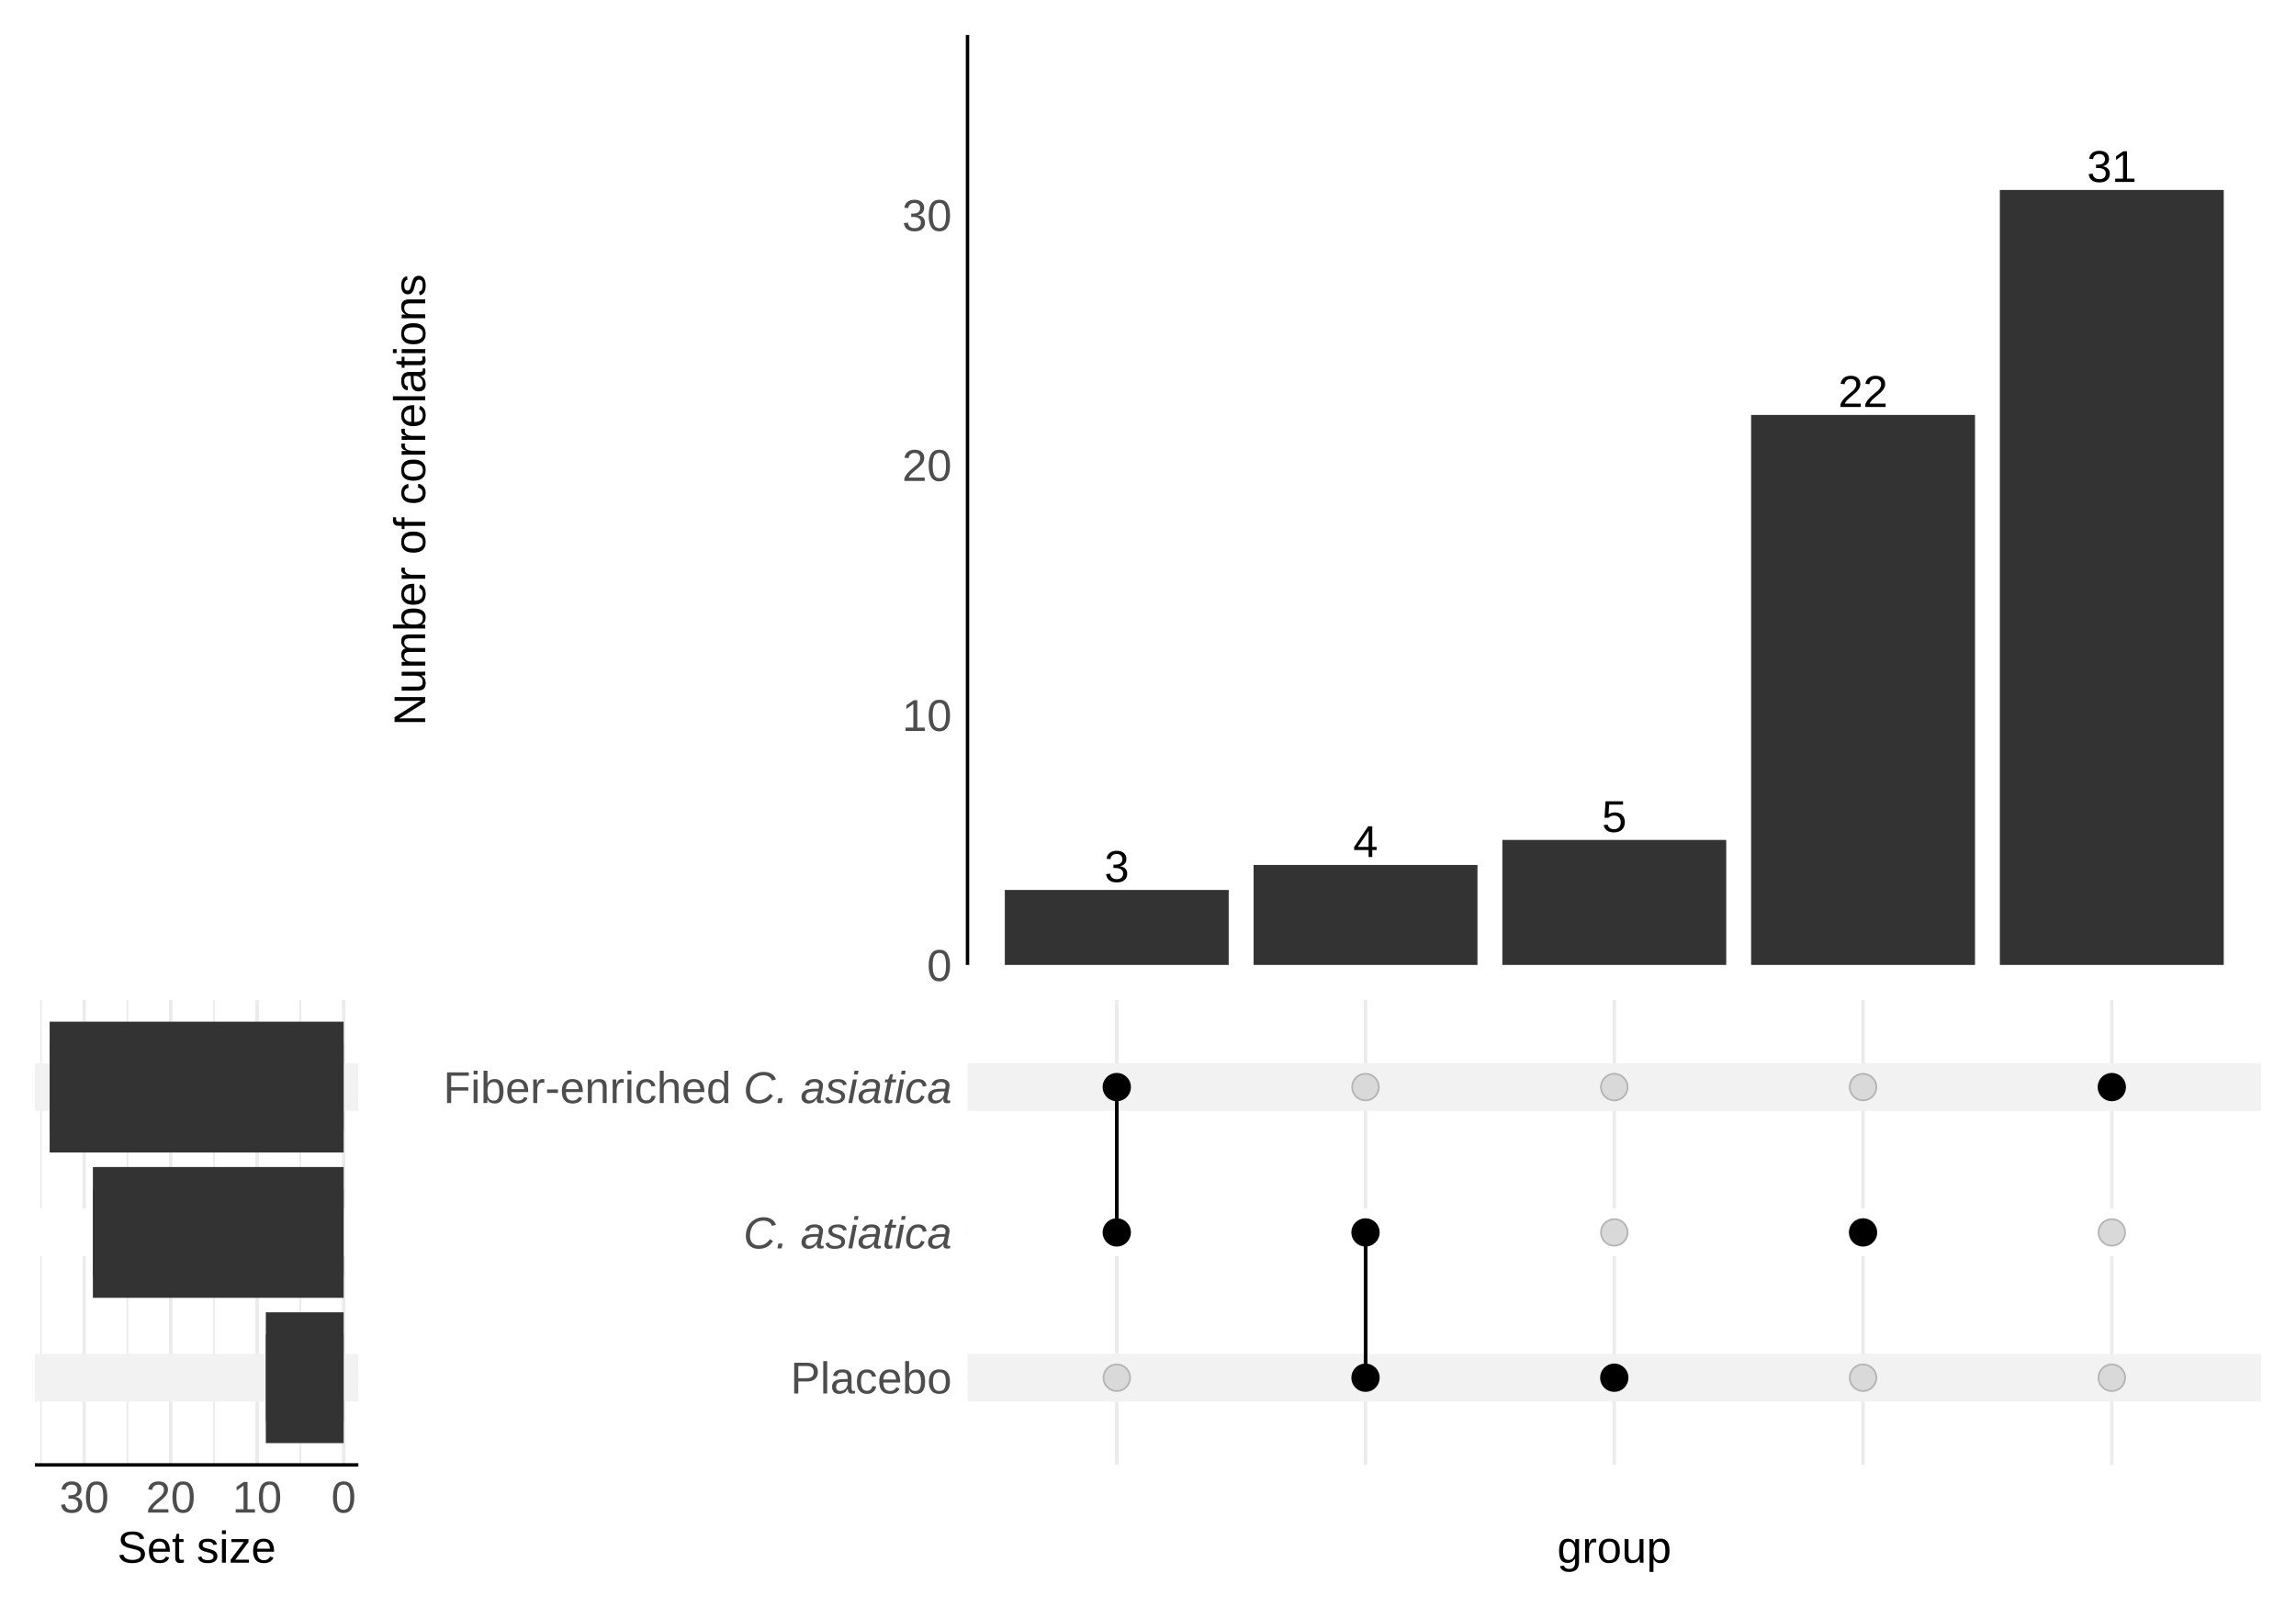
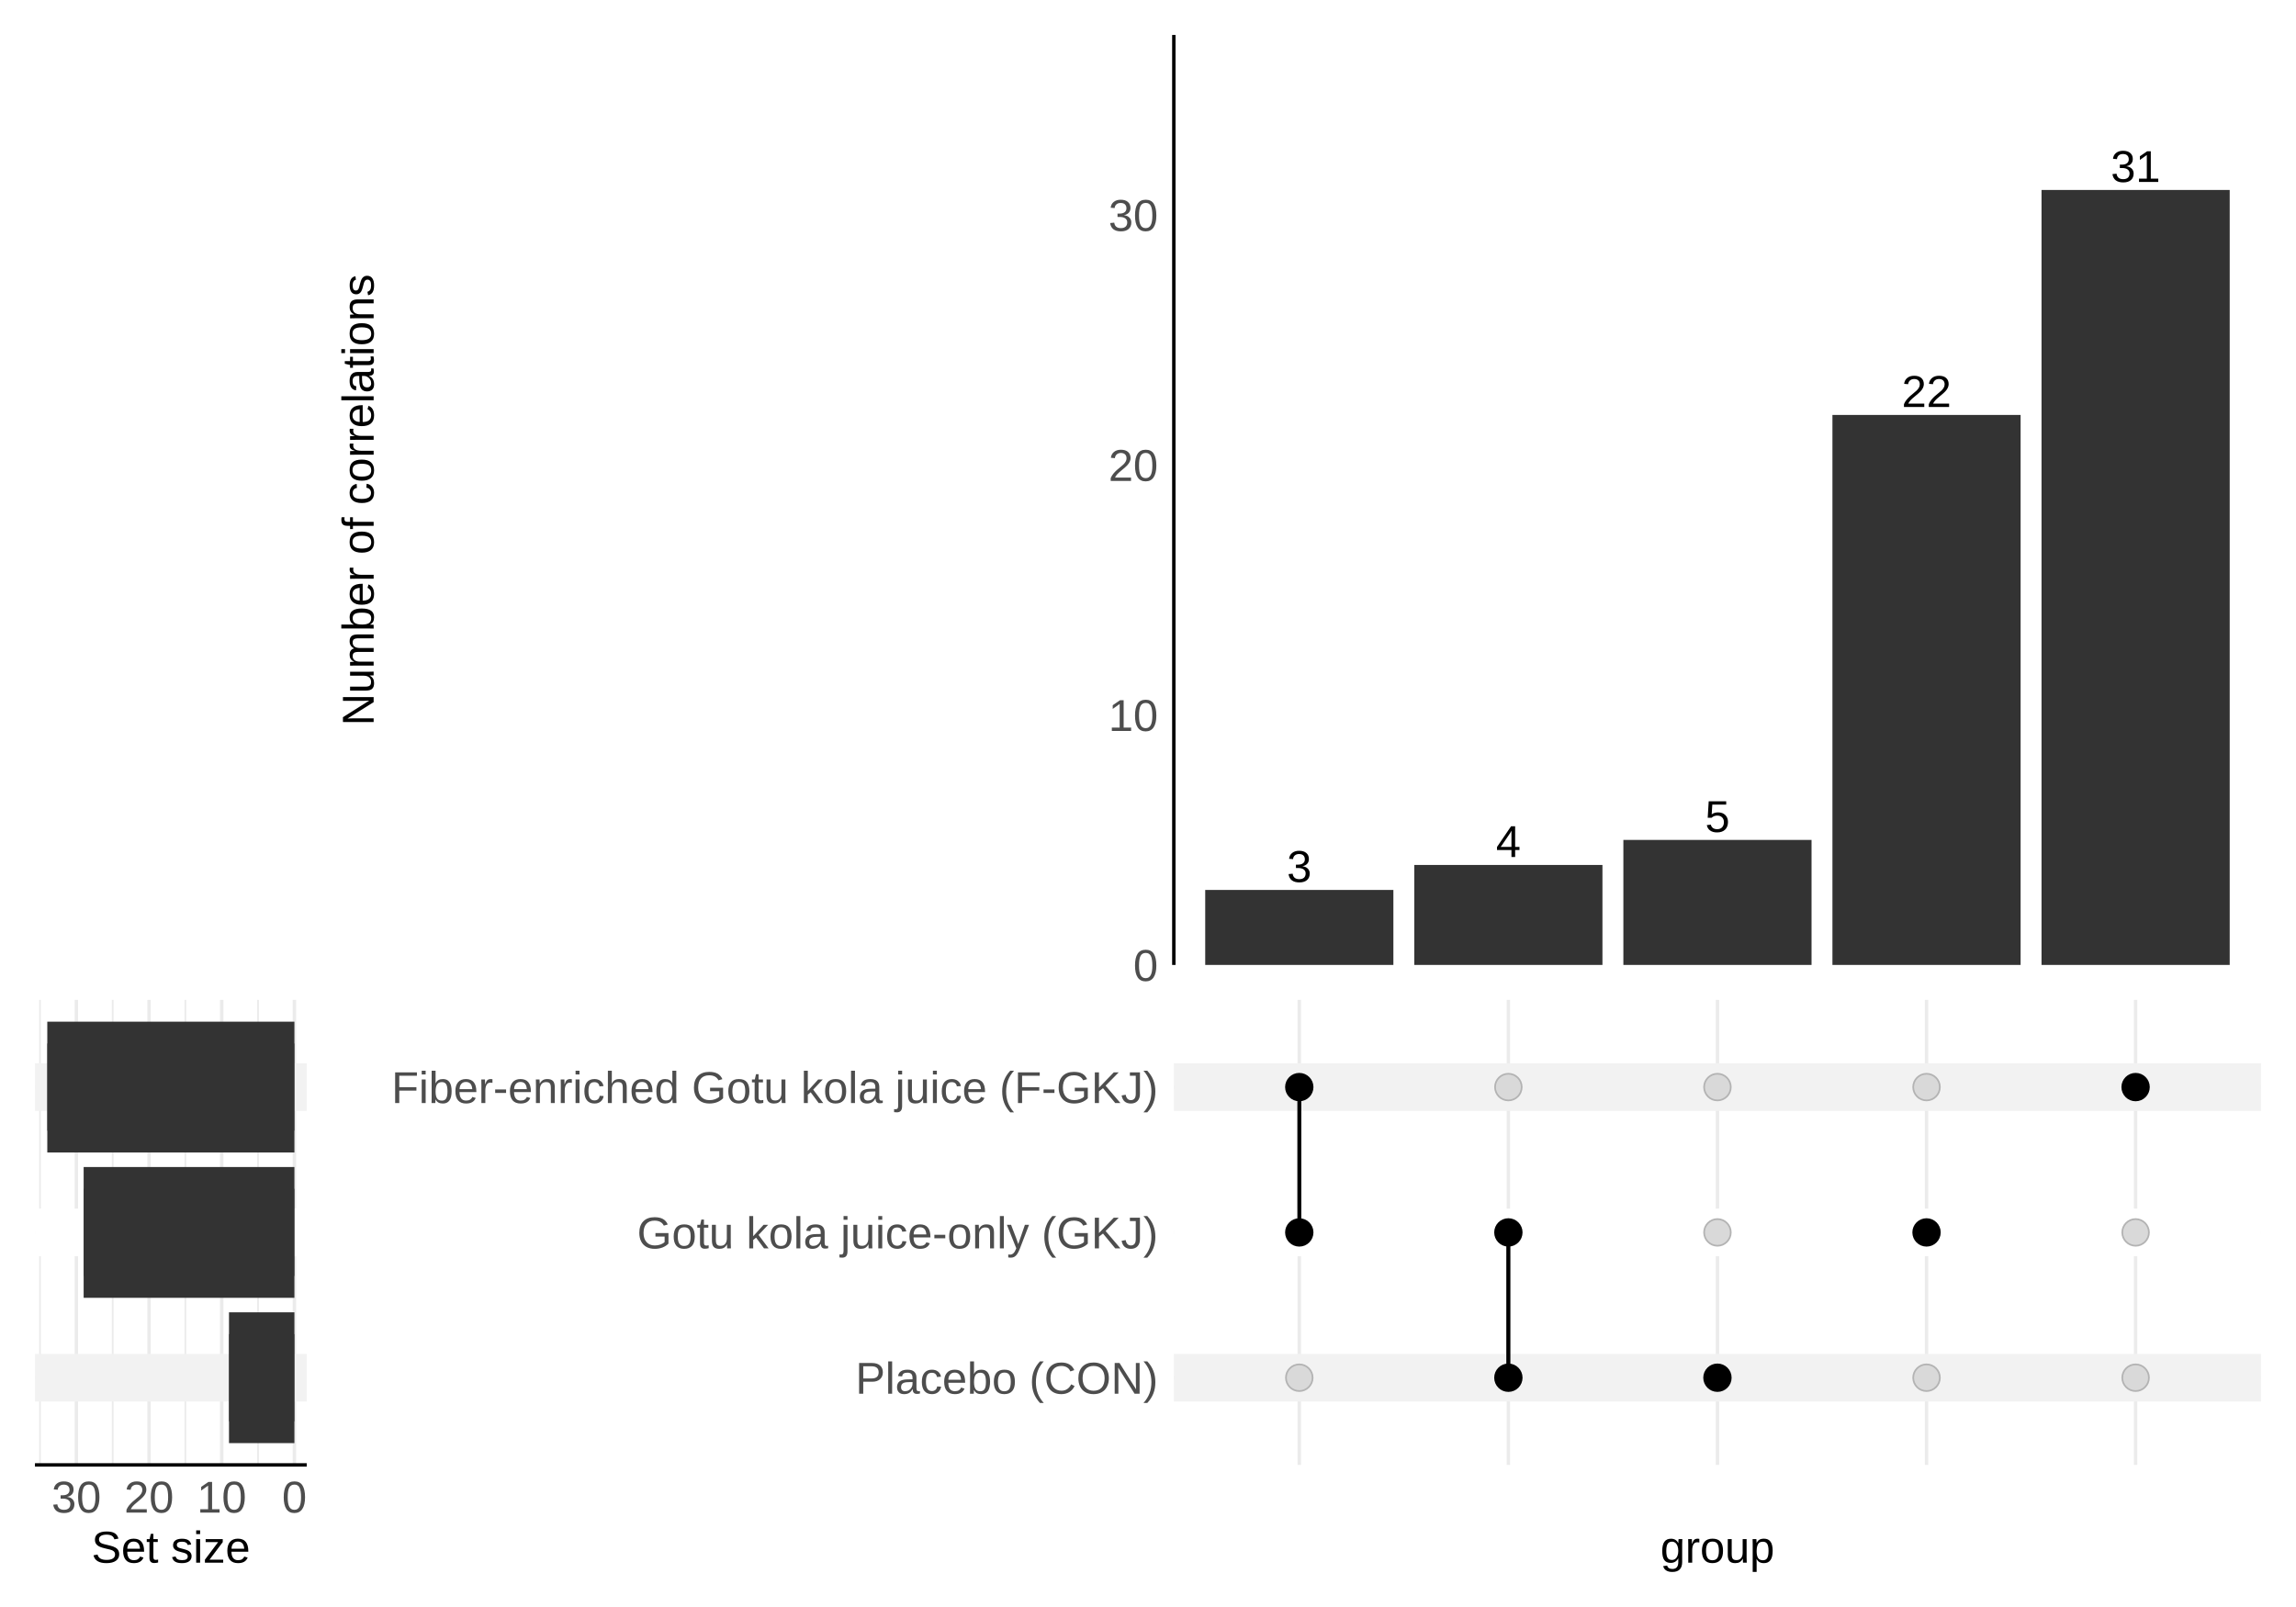
<svg xmlns="http://www.w3.org/2000/svg" width="720.00pt" height="504.00pt" viewBox="0 0 720.00 504.00">
  <g class="svglite">
    <defs>
      <style type="text/css">
    .svglite line, .svglite polyline, .svglite polygon, .svglite path, .svglite rect, .svglite circle {
      fill: none;
      stroke: #000000;
      stroke-linecap: round;
      stroke-linejoin: round;
      stroke-miterlimit: 10.00;
    }
    .svglite text {
      white-space: pre;
    }
    .svglite g.glyphgroup path {
      fill: inherit;
      stroke: none;
    }
  </style>
    </defs>
    <rect width="100%" height="100%" style="stroke: none; fill: #FFFFFF;" />
    <defs>
      <clipPath id="cpMC4wMHw3MjAuMDB8MC4wMHw1MDQuMDA=">
        <rect x="0.00" y="0.00" width="720.00" height="504.00" />
      </clipPath>
    </defs>
    <g clip-path="url(#cpMC4wMHw3MjAuMDB8MC4wMHw1MDQuMDA=)">
      <rect x="0.00" y="0.00" width="720.00" height="504.00" style="stroke-width: 1.07; stroke: #FFFFFF; fill: #FFFFFF;" />
    </g>
    <defs>
-       <clipPath id="cpNS40OHwxMTcuODV8NS40OHwzMDguMTI=">
-         <rect x="5.48" y="5.48" width="112.37" height="302.64" />
-       </clipPath>
-     </defs>
-     <g clip-path="url(#cpNS40OHwxMTcuODV8NS40OHwzMDguMTI=)">
-       <rect x="5.48" y="5.48" width="112.37" height="302.64" style="stroke-width: 1.07; stroke: #FFFFFF; fill: #FFFFFF;" />
+       <clipPath id="cpNS40OHwxMDEuNjd8NS40OHwzMDguMTI=">
+         <rect x="5.48" y="5.48" width="96.19" height="302.64" />
+       </clipPath>
+     </defs>
+     <g clip-path="url(#cpNS40OHwxMDEuNjd8NS40OHwzMDguMTI=)">
+       <rect x="5.48" y="5.48" width="96.19" height="302.64" style="stroke-width: 1.07; stroke: #FFFFFF; fill: #FFFFFF;" />
    </g>
    <g clip-path="url(#cpMC4wMHw3MjAuMDB8MC4wMHw1MDQuMDA=)">
</g>
    <defs>
      <clipPath id="cpMTAuOTZ8NzA5LjA0fDEwLjk2fDQ1OS40NA==">
        <rect x="10.96" y="10.96" width="698.08" height="448.48" />
      </clipPath>
    </defs>
    <g clip-path="url(#cpMTAuOTZ8NzA5LjA0fDEwLjk2fDQ1OS40NA==)">
</g>
    <g clip-path="url(#cpMC4wMHw3MjAuMDB8MC4wMHw1MDQuMDA=)">
</g>
    <defs>
-       <clipPath id="cpMTAuOTZ8MTEyLjM3fDEwLjk2fDMwMi42NA==">
-         <rect x="10.96" y="10.96" width="101.41" height="291.68" />
-       </clipPath>
-     </defs>
-     <g clip-path="url(#cpMTAuOTZ8MTEyLjM3fDEwLjk2fDMwMi42NA==)">
- </g>
-     <g clip-path="url(#cpMC4wMHw3MjAuMDB8MC4wMHw1MDQuMDA=)">
- </g>
-     <defs>
-       <clipPath id="cpMTE3Ljg1fDcxNC41Mnw1LjQ4fDMwOC4xMg==">
-         <rect x="117.85" y="5.48" width="596.67" height="302.64" />
-       </clipPath>
-     </defs>
-     <g clip-path="url(#cpMTE3Ljg1fDcxNC41Mnw1LjQ4fDMwOC4xMg==)">
-       <rect x="117.85" y="5.48" width="596.67" height="302.64" style="stroke-width: 1.07; stroke: none; fill: #FFFFFF;" />
-     </g>
-     <g clip-path="url(#cpMC4wMHw3MjAuMDB8MC4wMHw1MDQuMDA=)">
- </g>
-     <defs>
-       <clipPath id="cpNS40OHwxMTcuODV8MzA4LjEyfDQ5OC41Mg==">
-         <rect x="5.48" y="308.12" width="112.37" height="190.40" />
-       </clipPath>
-     </defs>
-     <g clip-path="url(#cpNS40OHwxMTcuODV8MzA4LjEyfDQ5OC41Mg==)">
-       <rect x="5.48" y="308.12" width="112.37" height="190.40" style="stroke-width: 1.07; stroke: none; fill: #FFFFFF;" />
-     </g>
-     <g clip-path="url(#cpMC4wMHw3MjAuMDB8MC4wMHw1MDQuMDA=)">
- </g>
-     <defs>
-       <clipPath id="cpMTE3Ljg1fDcxNC41MnwzMDguMTJ8NDk4LjUy">
-         <rect x="117.85" y="308.12" width="596.67" height="190.40" />
-       </clipPath>
-     </defs>
-     <g clip-path="url(#cpMTE3Ljg1fDcxNC41MnwzMDguMTJ8NDk4LjUy)">
-       <rect x="117.85" y="308.12" width="596.67" height="190.40" style="stroke-width: 1.07; stroke: none; fill: #FFFFFF;" />
-     </g>
-     <g clip-path="url(#cpMC4wMHw3MjAuMDB8MC4wMHw1MDQuMDA=)">
- </g>
-     <defs>
-       <clipPath id="cpMzAzLjQwfDcwOS4wNHwxMC45NnwzMDIuNjQ=">
-         <rect x="303.40" y="10.96" width="405.64" height="291.68" />
-       </clipPath>
-     </defs>
-     <g clip-path="url(#cpMzAzLjQwfDcwOS4wNHwxMC45NnwzMDIuNjQ=)">
-       <rect x="549.13" y="130.14" width="70.21" height="172.50" style="stroke-width: 1.07; stroke: none; stroke-linecap: butt; stroke-linejoin: miter; fill: #333333;" />
-       <rect x="315.10" y="279.11" width="70.21" height="23.52" style="stroke-width: 1.07; stroke: none; stroke-linecap: butt; stroke-linejoin: miter; fill: #333333;" />
-       <rect x="627.13" y="59.57" width="70.21" height="243.07" style="stroke-width: 1.07; stroke: none; stroke-linecap: butt; stroke-linejoin: miter; fill: #333333;" />
-       <rect x="471.12" y="263.43" width="70.21" height="39.20" style="stroke-width: 1.07; stroke: none; stroke-linecap: butt; stroke-linejoin: miter; fill: #333333;" />
-       <rect x="393.11" y="271.27" width="70.21" height="31.36" style="stroke-width: 1.07; stroke: none; stroke-linecap: butt; stroke-linejoin: miter; fill: #333333;" />
-       <text x="662.24" y="57.07" text-anchor="middle" style="font-size: 14.00px; font-family: &quot;Arial&quot;;" textLength="15.56px" lengthAdjust="spacingAndGlyphs">31</text>
-       <text x="584.23" y="127.63" text-anchor="middle" style="font-size: 14.00px; font-family: &quot;Arial&quot;;" textLength="15.56px" lengthAdjust="spacingAndGlyphs">22</text>
-       <text x="350.21" y="276.61" text-anchor="middle" style="font-size: 14.00px; font-family: &quot;Arial&quot;;" textLength="7.78px" lengthAdjust="spacingAndGlyphs">3</text>
-       <text x="506.22" y="260.93" text-anchor="middle" style="font-size: 14.00px; font-family: &quot;Arial&quot;;" textLength="7.78px" lengthAdjust="spacingAndGlyphs">5</text>
-       <text x="428.21" y="268.77" text-anchor="middle" style="font-size: 14.00px; font-family: &quot;Arial&quot;;" textLength="7.78px" lengthAdjust="spacingAndGlyphs">4</text>
-     </g>
-     <g clip-path="url(#cpMC4wMHw3MjAuMDB8MC4wMHw1MDQuMDA=)">
-       <polyline points="303.40,302.64 303.40,10.96 " style="stroke-width: 1.07; stroke-linecap: butt;" />
-       <text x="298.47" y="307.65" text-anchor="end" style="font-size: 14.00px;fill: #4D4D4D; font-family: &quot;Arial&quot;;" textLength="7.78px" lengthAdjust="spacingAndGlyphs">0</text>
-       <text x="298.47" y="229.24" text-anchor="end" style="font-size: 14.00px;fill: #4D4D4D; font-family: &quot;Arial&quot;;" textLength="15.56px" lengthAdjust="spacingAndGlyphs">10</text>
-       <text x="298.47" y="150.83" text-anchor="end" style="font-size: 14.00px;fill: #4D4D4D; font-family: &quot;Arial&quot;;" textLength="15.56px" lengthAdjust="spacingAndGlyphs">20</text>
-       <text x="298.47" y="72.42" text-anchor="end" style="font-size: 14.00px;fill: #4D4D4D; font-family: &quot;Arial&quot;;" textLength="15.56px" lengthAdjust="spacingAndGlyphs">30</text>
-       <text transform="translate(133.35,156.80) rotate(-90)" text-anchor="middle" style="font-size: 14.00px; font-family: &quot;Arial&quot;;" textLength="141.55px" lengthAdjust="spacingAndGlyphs">Number of correlations</text>
-     </g>
-     <defs>
-       <clipPath id="cpMTAuOTZ8MTEyLjM3fDMxMy42MHw0NTkuNDQ=">
-         <rect x="10.96" y="313.60" width="101.41" height="145.84" />
-       </clipPath>
-     </defs>
-     <g clip-path="url(#cpMTAuOTZ8MTEyLjM3fDMxMy42MHw0NTkuNDQ=)">
-       <polyline points="94.20,459.44 94.20,313.60 " style="stroke-width: 0.53; stroke: #EBEBEB; stroke-linecap: butt;" />
-       <polyline points="67.09,459.44 67.09,313.60 " style="stroke-width: 0.53; stroke: #EBEBEB; stroke-linecap: butt;" />
-       <polyline points="39.97,459.44 39.97,313.60 " style="stroke-width: 0.53; stroke: #EBEBEB; stroke-linecap: butt;" />
-       <polyline points="12.86,459.44 12.86,313.60 " style="stroke-width: 0.53; stroke: #EBEBEB; stroke-linecap: butt;" />
-       <polyline points="10.96,432.09 112.37,432.09 " style="stroke-width: 1.07; stroke: #EBEBEB; stroke-linecap: butt;" />
-       <polyline points="10.96,386.52 112.37,386.52 " style="stroke-width: 1.07; stroke: #EBEBEB; stroke-linecap: butt;" />
-       <polyline points="10.96,340.94 112.37,340.94 " style="stroke-width: 1.07; stroke: #EBEBEB; stroke-linecap: butt;" />
-       <polyline points="107.76,459.44 107.76,313.60 " style="stroke-width: 1.07; stroke: #EBEBEB; stroke-linecap: butt;" />
-       <polyline points="80.64,459.44 80.64,313.60 " style="stroke-width: 1.07; stroke: #EBEBEB; stroke-linecap: butt;" />
-       <polyline points="53.53,459.44 53.53,313.60 " style="stroke-width: 1.07; stroke: #EBEBEB; stroke-linecap: butt;" />
-       <polyline points="26.41,459.44 26.41,313.60 " style="stroke-width: 1.07; stroke: #EBEBEB; stroke-linecap: butt;" />
-       <line x1="112.37" y1="432.09" x2="10.96" y2="432.09" style="stroke-width: 14.94; stroke: #F2F2F2; stroke-linecap: butt;" />
-       <line x1="112.37" y1="386.52" x2="10.96" y2="386.52" style="stroke-width: 14.94; stroke: #FFFFFF; stroke-linecap: butt;" />
-       <line x1="112.37" y1="340.94" x2="10.96" y2="340.94" style="stroke-width: 14.94; stroke: #F2F2F2; stroke-linecap: butt;" />
-       <rect x="83.36" y="418.42" width="24.40" height="27.34" style="stroke-width: 1.07; stroke: none; stroke-linecap: butt; stroke-linejoin: miter; fill: #595959;" />
-       <rect x="29.13" y="372.84" width="78.63" height="27.34" style="stroke-width: 1.07; stroke: none; stroke-linecap: butt; stroke-linejoin: miter; fill: #595959;" />
-       <rect x="15.57" y="327.27" width="92.19" height="27.34" style="stroke-width: 1.07; stroke: none; stroke-linecap: butt; stroke-linejoin: miter; fill: #595959;" />
-       <rect x="83.36" y="411.58" width="24.40" height="41.02" style="stroke-width: 1.07; stroke: none; stroke-linecap: butt; stroke-linejoin: miter; fill: #333333;" />
-       <rect x="29.13" y="366.01" width="78.63" height="41.02" style="stroke-width: 1.07; stroke: none; stroke-linecap: butt; stroke-linejoin: miter; fill: #333333;" />
-       <rect x="15.57" y="320.43" width="92.19" height="41.02" style="stroke-width: 1.07; stroke: none; stroke-linecap: butt; stroke-linejoin: miter; fill: #333333;" />
-     </g>
-     <g clip-path="url(#cpMC4wMHw3MjAuMDB8MC4wMHw1MDQuMDA=)">
-       <polyline points="10.96,459.44 112.37,459.44 " style="stroke-width: 1.07; stroke-linecap: butt;" />
-       <text x="107.76" y="474.39" text-anchor="middle" style="font-size: 14.00px;fill: #4D4D4D; font-family: &quot;Arial&quot;;" textLength="7.78px" lengthAdjust="spacingAndGlyphs">0</text>
-       <text x="80.64" y="474.39" text-anchor="middle" style="font-size: 14.00px;fill: #4D4D4D; font-family: &quot;Arial&quot;;" textLength="15.56px" lengthAdjust="spacingAndGlyphs">10</text>
-       <text x="53.53" y="474.39" text-anchor="middle" style="font-size: 14.00px;fill: #4D4D4D; font-family: &quot;Arial&quot;;" textLength="15.56px" lengthAdjust="spacingAndGlyphs">20</text>
-       <text x="26.41" y="474.39" text-anchor="middle" style="font-size: 14.00px;fill: #4D4D4D; font-family: &quot;Arial&quot;;" textLength="15.56px" lengthAdjust="spacingAndGlyphs">30</text>
-       <text x="61.66" y="490.10" text-anchor="middle" style="font-size: 14.00px; font-family: &quot;Arial&quot;;" textLength="49.80px" lengthAdjust="spacingAndGlyphs">Set size</text>
-     </g>
-     <defs>
-       <clipPath id="cpMzAzLjQwfDcwOS4wNHwzMTMuNjB8NDU5LjQ0">
-         <rect x="303.40" y="313.60" width="405.64" height="145.84" />
-       </clipPath>
-     </defs>
-     <g clip-path="url(#cpMzAzLjQwfDcwOS4wNHwzMTMuNjB8NDU5LjQ0)">
-       <polyline points="303.40,432.09 709.04,432.09 " style="stroke-width: 1.07; stroke: #EBEBEB; stroke-linecap: butt;" />
-       <polyline points="303.40,386.52 709.04,386.52 " style="stroke-width: 1.07; stroke: #EBEBEB; stroke-linecap: butt;" />
-       <polyline points="303.40,340.94 709.04,340.94 " style="stroke-width: 1.07; stroke: #EBEBEB; stroke-linecap: butt;" />
-       <polyline points="350.21,459.44 350.21,313.60 " style="stroke-width: 1.07; stroke: #EBEBEB; stroke-linecap: butt;" />
-       <polyline points="428.21,459.44 428.21,313.60 " style="stroke-width: 1.07; stroke: #EBEBEB; stroke-linecap: butt;" />
-       <polyline points="506.22,459.44 506.22,313.60 " style="stroke-width: 1.07; stroke: #EBEBEB; stroke-linecap: butt;" />
-       <polyline points="584.23,459.44 584.23,313.60 " style="stroke-width: 1.07; stroke: #EBEBEB; stroke-linecap: butt;" />
-       <polyline points="662.24,459.44 662.24,313.60 " style="stroke-width: 1.07; stroke: #EBEBEB; stroke-linecap: butt;" />
-       <line x1="303.40" y1="432.09" x2="709.04" y2="432.09" style="stroke-width: 14.94; stroke: #F2F2F2; stroke-linecap: butt;" />
-       <line x1="303.40" y1="386.52" x2="709.04" y2="386.52" style="stroke-width: 14.94; stroke: #FFFFFF; stroke-linecap: butt;" />
-       <line x1="303.40" y1="340.94" x2="709.04" y2="340.94" style="stroke-width: 14.94; stroke: #F2F2F2; stroke-linecap: butt;" />
-       <circle cx="662.24" cy="432.09" r="4.09" style="stroke-width: 0.71; stroke: #B3B3B3; fill: #B3B3B3;" />
-       <circle cx="662.24" cy="386.52" r="4.09" style="stroke-width: 0.71; stroke: #B3B3B3; fill: #B3B3B3;" />
-       <circle cx="662.24" cy="340.94" r="4.09" style="stroke-width: 0.71; fill: #000000;" />
-       <circle cx="584.23" cy="432.09" r="4.09" style="stroke-width: 0.71; stroke: #B3B3B3; fill: #B3B3B3;" />
-       <circle cx="584.23" cy="386.52" r="4.09" style="stroke-width: 0.71; fill: #000000;" />
-       <circle cx="584.23" cy="340.94" r="4.09" style="stroke-width: 0.71; stroke: #B3B3B3; fill: #B3B3B3;" />
-       <circle cx="506.22" cy="432.09" r="4.09" style="stroke-width: 0.71; fill: #000000;" />
-       <circle cx="506.22" cy="386.52" r="4.09" style="stroke-width: 0.71; stroke: #B3B3B3; fill: #B3B3B3;" />
-       <circle cx="506.22" cy="340.94" r="4.09" style="stroke-width: 0.71; stroke: #B3B3B3; fill: #B3B3B3;" />
-       <circle cx="428.21" cy="432.09" r="4.09" style="stroke-width: 0.71; fill: #000000;" />
-       <circle cx="428.21" cy="386.52" r="4.09" style="stroke-width: 0.71; fill: #000000;" />
-       <circle cx="428.21" cy="340.94" r="4.09" style="stroke-width: 0.71; stroke: #B3B3B3; fill: #B3B3B3;" />
-       <circle cx="350.21" cy="432.09" r="4.09" style="stroke-width: 0.71; stroke: #B3B3B3; fill: #B3B3B3;" />
-       <circle cx="350.21" cy="386.52" r="4.09" style="stroke-width: 0.71; fill: #000000;" />
-       <circle cx="350.21" cy="340.94" r="4.09" style="stroke-width: 0.71; fill: #000000;" />
-       <circle cx="662.24" cy="432.09" r="3.56" style="stroke-width: 0.71; stroke: #D9D9D9; fill: #D9D9D9;" />
-       <circle cx="662.24" cy="386.52" r="3.56" style="stroke-width: 0.71; stroke: #D9D9D9; fill: #D9D9D9;" />
-       <circle cx="662.24" cy="340.94" r="3.56" style="stroke-width: 0.71; fill: #000000;" />
-       <circle cx="584.23" cy="432.09" r="3.56" style="stroke-width: 0.71; stroke: #D9D9D9; fill: #D9D9D9;" />
-       <circle cx="584.23" cy="386.52" r="3.56" style="stroke-width: 0.71; fill: #000000;" />
-       <circle cx="584.23" cy="340.94" r="3.56" style="stroke-width: 0.71; stroke: #D9D9D9; fill: #D9D9D9;" />
-       <circle cx="506.22" cy="432.09" r="3.56" style="stroke-width: 0.71; fill: #000000;" />
-       <circle cx="506.22" cy="386.52" r="3.56" style="stroke-width: 0.71; stroke: #D9D9D9; fill: #D9D9D9;" />
-       <circle cx="506.22" cy="340.94" r="3.56" style="stroke-width: 0.71; stroke: #D9D9D9; fill: #D9D9D9;" />
-       <circle cx="428.21" cy="432.09" r="3.56" style="stroke-width: 0.71; fill: #000000;" />
-       <circle cx="428.21" cy="386.52" r="3.56" style="stroke-width: 0.71; fill: #000000;" />
-       <circle cx="428.21" cy="340.94" r="3.56" style="stroke-width: 0.71; stroke: #D9D9D9; fill: #D9D9D9;" />
-       <circle cx="350.21" cy="432.09" r="3.56" style="stroke-width: 0.71; stroke: #D9D9D9; fill: #D9D9D9;" />
-       <circle cx="350.21" cy="386.52" r="3.56" style="stroke-width: 0.71; fill: #000000;" />
-       <circle cx="350.21" cy="340.94" r="3.56" style="stroke-width: 0.71; fill: #000000;" />
-       <line x1="662.24" y1="340.94" x2="662.24" y2="340.94" style="stroke-width: 1.07; stroke-linecap: butt;" />
-       <line x1="662.24" y1="340.94" x2="662.24" y2="340.94" style="stroke-width: 1.07; stroke-linecap: butt;" />
-       <line x1="662.24" y1="340.94" x2="662.24" y2="340.94" style="stroke-width: 1.07; stroke-linecap: butt;" />
-       <line x1="584.23" y1="386.52" x2="584.23" y2="386.52" style="stroke-width: 1.07; stroke-linecap: butt;" />
-       <line x1="584.23" y1="386.52" x2="584.23" y2="386.52" style="stroke-width: 1.07; stroke-linecap: butt;" />
-       <line x1="584.23" y1="386.52" x2="584.23" y2="386.52" style="stroke-width: 1.07; stroke-linecap: butt;" />
-       <line x1="506.22" y1="432.09" x2="506.22" y2="432.09" style="stroke-width: 1.07; stroke-linecap: butt;" />
-       <line x1="506.22" y1="432.09" x2="506.22" y2="432.09" style="stroke-width: 1.07; stroke-linecap: butt;" />
-       <line x1="506.22" y1="432.09" x2="506.22" y2="432.09" style="stroke-width: 1.07; stroke-linecap: butt;" />
-       <line x1="428.21" y1="432.09" x2="428.21" y2="386.52" style="stroke-width: 1.07; stroke-linecap: butt;" />
-       <line x1="428.21" y1="432.09" x2="428.21" y2="386.52" style="stroke-width: 1.07; stroke-linecap: butt;" />
-       <line x1="428.21" y1="432.09" x2="428.21" y2="386.52" style="stroke-width: 1.07; stroke-linecap: butt;" />
-       <line x1="350.21" y1="386.52" x2="350.21" y2="340.94" style="stroke-width: 1.07; stroke-linecap: butt;" />
-       <line x1="350.21" y1="386.52" x2="350.21" y2="340.94" style="stroke-width: 1.07; stroke-linecap: butt;" />
-       <line x1="350.21" y1="386.52" x2="350.21" y2="340.94" style="stroke-width: 1.07; stroke-linecap: butt;" />
-     </g>
-     <g clip-path="url(#cpMC4wMHw3MjAuMDB8MC4wMHw1MDQuMDA=)">
-       <text x="247.89" y="437.02" style="font-size: 14.00px;fill: #4D4D4D; font-family: &quot;Arial&quot;;" textLength="50.58px" lengthAdjust="spacingAndGlyphs">Placebo</text>
-       <text x="233.13" y="391.53" style="font-size: 14.00px; font-style: italic;fill: #4D4D4D; font-family: &quot;Arial&quot;;" textLength="65.34px" lengthAdjust="spacingAndGlyphs">C. asiatica</text>
-       <text x="139.03" y="345.95" style="font-size: 14.00px;fill: #4D4D4D; font-family: &quot;Arial&quot;;" textLength="94.09px" lengthAdjust="spacingAndGlyphs">Fiber-enriched </text>
-       <text x="233.13" y="345.95" style="font-size: 14.00px; font-style: italic;fill: #4D4D4D; font-family: &quot;Arial&quot;;" textLength="65.34px" lengthAdjust="spacingAndGlyphs">C. asiatica</text>
-       <text x="506.22" y="490.10" text-anchor="middle" style="font-size: 14.00px; font-family: &quot;Arial&quot;;" textLength="35.78px" lengthAdjust="spacingAndGlyphs">group</text>
+       <clipPath id="cpMTAuOTZ8OTYuMTl8MTAuOTZ8MzAyLjY0">
+         <rect x="10.96" y="10.96" width="85.23" height="291.68" />
+       </clipPath>
+     </defs>
+     <g clip-path="url(#cpMTAuOTZ8OTYuMTl8MTAuOTZ8MzAyLjY0)">
+ </g>
+     <g clip-path="url(#cpMC4wMHw3MjAuMDB8MC4wMHw1MDQuMDA=)">
+ </g>
+     <defs>
+       <clipPath id="cpMTAxLjY3fDcxNC41Mnw1LjQ4fDMwOC4xMg==">
+         <rect x="101.67" y="5.48" width="612.85" height="302.64" />
+       </clipPath>
+     </defs>
+     <g clip-path="url(#cpMTAxLjY3fDcxNC41Mnw1LjQ4fDMwOC4xMg==)">
+       <rect x="101.67" y="5.48" width="612.85" height="302.64" style="stroke-width: 1.07; stroke: none; fill: #FFFFFF;" />
+     </g>
+     <g clip-path="url(#cpMC4wMHw3MjAuMDB8MC4wMHw1MDQuMDA=)">
+ </g>
+     <defs>
+       <clipPath id="cpNS40OHwxMDEuNjd8MzA4LjEyfDQ5OC41Mg==">
+         <rect x="5.48" y="308.12" width="96.19" height="190.40" />
+       </clipPath>
+     </defs>
+     <g clip-path="url(#cpNS40OHwxMDEuNjd8MzA4LjEyfDQ5OC41Mg==)">
+       <rect x="5.48" y="308.12" width="96.19" height="190.40" style="stroke-width: 1.07; stroke: none; fill: #FFFFFF;" />
+     </g>
+     <g clip-path="url(#cpMC4wMHw3MjAuMDB8MC4wMHw1MDQuMDA=)">
+ </g>
+     <defs>
+       <clipPath id="cpMTAxLjY3fDcxNC41MnwzMDguMTJ8NDk4LjUy">
+         <rect x="101.67" y="308.12" width="612.85" height="190.40" />
+       </clipPath>
+     </defs>
+     <g clip-path="url(#cpMTAxLjY3fDcxNC41MnwzMDguMTJ8NDk4LjUy)">
+       <rect x="101.67" y="308.12" width="612.85" height="190.40" style="stroke-width: 1.07; stroke: none; fill: #FFFFFF;" />
+     </g>
+     <g clip-path="url(#cpMC4wMHw3MjAuMDB8MC4wMHw1MDQuMDA=)">
+ </g>
+     <defs>
+       <clipPath id="cpMzY4LjEwfDcwOS4wNHwxMC45NnwzMDIuNjQ=">
+         <rect x="368.10" y="10.96" width="340.94" height="291.68" />
+       </clipPath>
+     </defs>
+     <g clip-path="url(#cpMzY4LjEwfDcwOS4wNHwxMC45NnwzMDIuNjQ=)">
+       <rect x="640.20" y="59.57" width="59.01" height="243.07" style="stroke-width: 1.07; stroke: none; stroke-linecap: butt; stroke-linejoin: miter; fill: #333333;" />
+       <rect x="574.63" y="130.14" width="59.01" height="172.50" style="stroke-width: 1.07; stroke: none; stroke-linecap: butt; stroke-linejoin: miter; fill: #333333;" />
+       <rect x="377.94" y="279.11" width="59.01" height="23.52" style="stroke-width: 1.07; stroke: none; stroke-linecap: butt; stroke-linejoin: miter; fill: #333333;" />
+       <rect x="509.07" y="263.43" width="59.01" height="39.20" style="stroke-width: 1.07; stroke: none; stroke-linecap: butt; stroke-linejoin: miter; fill: #333333;" />
+       <rect x="443.50" y="271.27" width="59.01" height="31.36" style="stroke-width: 1.07; stroke: none; stroke-linecap: butt; stroke-linejoin: miter; fill: #333333;" />
+       <text x="669.70" y="57.07" text-anchor="middle" style="font-size: 14.00px; font-family: &quot;Arial&quot;;" textLength="15.56px" lengthAdjust="spacingAndGlyphs">31</text>
+       <text x="604.14" y="127.63" text-anchor="middle" style="font-size: 14.00px; font-family: &quot;Arial&quot;;" textLength="15.56px" lengthAdjust="spacingAndGlyphs">22</text>
+       <text x="407.44" y="276.61" text-anchor="middle" style="font-size: 14.00px; font-family: &quot;Arial&quot;;" textLength="7.78px" lengthAdjust="spacingAndGlyphs">3</text>
+       <text x="538.57" y="260.93" text-anchor="middle" style="font-size: 14.00px; font-family: &quot;Arial&quot;;" textLength="7.78px" lengthAdjust="spacingAndGlyphs">5</text>
+       <text x="473.01" y="268.77" text-anchor="middle" style="font-size: 14.00px; font-family: &quot;Arial&quot;;" textLength="7.78px" lengthAdjust="spacingAndGlyphs">4</text>
+     </g>
+     <g clip-path="url(#cpMC4wMHw3MjAuMDB8MC4wMHw1MDQuMDA=)">
+       <polyline points="368.10,302.64 368.10,10.96 " style="stroke-width: 1.07; stroke-linecap: butt;" />
+       <text x="363.17" y="307.65" text-anchor="end" style="font-size: 14.00px;fill: #4D4D4D; font-family: &quot;Arial&quot;;" textLength="7.78px" lengthAdjust="spacingAndGlyphs">0</text>
+       <text x="363.17" y="229.24" text-anchor="end" style="font-size: 14.00px;fill: #4D4D4D; font-family: &quot;Arial&quot;;" textLength="15.56px" lengthAdjust="spacingAndGlyphs">10</text>
+       <text x="363.17" y="150.83" text-anchor="end" style="font-size: 14.00px;fill: #4D4D4D; font-family: &quot;Arial&quot;;" textLength="15.56px" lengthAdjust="spacingAndGlyphs">20</text>
+       <text x="363.17" y="72.42" text-anchor="end" style="font-size: 14.00px;fill: #4D4D4D; font-family: &quot;Arial&quot;;" textLength="15.56px" lengthAdjust="spacingAndGlyphs">30</text>
+       <text transform="translate(117.17,156.80) rotate(-90)" text-anchor="middle" style="font-size: 14.00px; font-family: &quot;Arial&quot;;" textLength="141.55px" lengthAdjust="spacingAndGlyphs">Number of correlations</text>
+     </g>
+     <defs>
+       <clipPath id="cpMTAuOTZ8OTYuMTl8MzEzLjYwfDQ1OS40NA==">
+         <rect x="10.96" y="313.60" width="85.23" height="145.84" />
+       </clipPath>
+     </defs>
+     <g clip-path="url(#cpMTAuOTZ8OTYuMTl8MzEzLjYwfDQ1OS40NA==)">
+       <polyline points="80.92,459.44 80.92,313.60 " style="stroke-width: 0.53; stroke: #EBEBEB; stroke-linecap: butt;" />
+       <polyline points="58.13,459.44 58.13,313.60 " style="stroke-width: 0.53; stroke: #EBEBEB; stroke-linecap: butt;" />
+       <polyline points="35.34,459.44 35.34,313.60 " style="stroke-width: 0.53; stroke: #EBEBEB; stroke-linecap: butt;" />
+       <polyline points="12.55,459.44 12.55,313.60 " style="stroke-width: 0.53; stroke: #EBEBEB; stroke-linecap: butt;" />
+       <polyline points="10.96,432.09 96.19,432.09 " style="stroke-width: 1.07; stroke: #EBEBEB; stroke-linecap: butt;" />
+       <polyline points="10.96,386.52 96.19,386.52 " style="stroke-width: 1.07; stroke: #EBEBEB; stroke-linecap: butt;" />
+       <polyline points="10.96,340.94 96.19,340.94 " style="stroke-width: 1.07; stroke: #EBEBEB; stroke-linecap: butt;" />
+       <polyline points="92.32,459.44 92.32,313.60 " style="stroke-width: 1.07; stroke: #EBEBEB; stroke-linecap: butt;" />
+       <polyline points="69.53,459.44 69.53,313.60 " style="stroke-width: 1.07; stroke: #EBEBEB; stroke-linecap: butt;" />
+       <polyline points="46.74,459.44 46.74,313.60 " style="stroke-width: 1.07; stroke: #EBEBEB; stroke-linecap: butt;" />
+       <polyline points="23.95,459.44 23.95,313.60 " style="stroke-width: 1.07; stroke: #EBEBEB; stroke-linecap: butt;" />
+       <line x1="96.19" y1="432.09" x2="10.96" y2="432.09" style="stroke-width: 14.94; stroke: #F2F2F2; stroke-linecap: butt;" />
+       <line x1="96.19" y1="386.52" x2="10.96" y2="386.52" style="stroke-width: 14.94; stroke: #FFFFFF; stroke-linecap: butt;" />
+       <line x1="96.19" y1="340.94" x2="10.96" y2="340.94" style="stroke-width: 14.94; stroke: #F2F2F2; stroke-linecap: butt;" />
+       <rect x="71.81" y="418.42" width="20.51" height="27.34" style="stroke-width: 1.07; stroke: none; stroke-linecap: butt; stroke-linejoin: miter; fill: #595959;" />
+       <rect x="26.23" y="372.84" width="66.09" height="27.34" style="stroke-width: 1.07; stroke: none; stroke-linecap: butt; stroke-linejoin: miter; fill: #595959;" />
+       <rect x="14.83" y="327.27" width="77.49" height="27.34" style="stroke-width: 1.07; stroke: none; stroke-linecap: butt; stroke-linejoin: miter; fill: #595959;" />
+       <rect x="71.81" y="411.58" width="20.51" height="41.02" style="stroke-width: 1.07; stroke: none; stroke-linecap: butt; stroke-linejoin: miter; fill: #333333;" />
+       <rect x="26.23" y="366.01" width="66.09" height="41.02" style="stroke-width: 1.07; stroke: none; stroke-linecap: butt; stroke-linejoin: miter; fill: #333333;" />
+       <rect x="14.83" y="320.43" width="77.49" height="41.02" style="stroke-width: 1.07; stroke: none; stroke-linecap: butt; stroke-linejoin: miter; fill: #333333;" />
+     </g>
+     <g clip-path="url(#cpMC4wMHw3MjAuMDB8MC4wMHw1MDQuMDA=)">
+       <polyline points="10.96,459.44 96.19,459.44 " style="stroke-width: 1.07; stroke-linecap: butt;" />
+       <text x="92.32" y="474.39" text-anchor="middle" style="font-size: 14.00px;fill: #4D4D4D; font-family: &quot;Arial&quot;;" textLength="7.78px" lengthAdjust="spacingAndGlyphs">0</text>
+       <text x="69.53" y="474.39" text-anchor="middle" style="font-size: 14.00px;fill: #4D4D4D; font-family: &quot;Arial&quot;;" textLength="15.56px" lengthAdjust="spacingAndGlyphs">10</text>
+       <text x="46.74" y="474.39" text-anchor="middle" style="font-size: 14.00px;fill: #4D4D4D; font-family: &quot;Arial&quot;;" textLength="15.56px" lengthAdjust="spacingAndGlyphs">20</text>
+       <text x="23.95" y="474.39" text-anchor="middle" style="font-size: 14.00px;fill: #4D4D4D; font-family: &quot;Arial&quot;;" textLength="15.56px" lengthAdjust="spacingAndGlyphs">30</text>
+       <text x="53.58" y="490.10" text-anchor="middle" style="font-size: 14.00px; font-family: &quot;Arial&quot;;" textLength="49.80px" lengthAdjust="spacingAndGlyphs">Set size</text>
+     </g>
+     <defs>
+       <clipPath id="cpMzY4LjEwfDcwOS4wNHwzMTMuNjB8NDU5LjQ0">
+         <rect x="368.10" y="313.60" width="340.94" height="145.84" />
+       </clipPath>
+     </defs>
+     <g clip-path="url(#cpMzY4LjEwfDcwOS4wNHwzMTMuNjB8NDU5LjQ0)">
+       <polyline points="368.10,432.09 709.04,432.09 " style="stroke-width: 1.07; stroke: #EBEBEB; stroke-linecap: butt;" />
+       <polyline points="368.10,386.52 709.04,386.52 " style="stroke-width: 1.07; stroke: #EBEBEB; stroke-linecap: butt;" />
+       <polyline points="368.10,340.94 709.04,340.94 " style="stroke-width: 1.07; stroke: #EBEBEB; stroke-linecap: butt;" />
+       <polyline points="407.44,459.44 407.44,313.60 " style="stroke-width: 1.07; stroke: #EBEBEB; stroke-linecap: butt;" />
+       <polyline points="473.01,459.44 473.01,313.60 " style="stroke-width: 1.07; stroke: #EBEBEB; stroke-linecap: butt;" />
+       <polyline points="538.57,459.44 538.57,313.60 " style="stroke-width: 1.07; stroke: #EBEBEB; stroke-linecap: butt;" />
+       <polyline points="604.14,459.44 604.14,313.60 " style="stroke-width: 1.07; stroke: #EBEBEB; stroke-linecap: butt;" />
+       <polyline points="669.70,459.44 669.70,313.60 " style="stroke-width: 1.07; stroke: #EBEBEB; stroke-linecap: butt;" />
+       <line x1="368.10" y1="432.09" x2="709.04" y2="432.09" style="stroke-width: 14.94; stroke: #F2F2F2; stroke-linecap: butt;" />
+       <line x1="368.10" y1="386.52" x2="709.04" y2="386.52" style="stroke-width: 14.94; stroke: #FFFFFF; stroke-linecap: butt;" />
+       <line x1="368.10" y1="340.94" x2="709.04" y2="340.94" style="stroke-width: 14.94; stroke: #F2F2F2; stroke-linecap: butt;" />
+       <circle cx="669.70" cy="432.09" r="4.09" style="stroke-width: 0.71; stroke: #B3B3B3; fill: #B3B3B3;" />
+       <circle cx="669.70" cy="386.52" r="4.09" style="stroke-width: 0.71; stroke: #B3B3B3; fill: #B3B3B3;" />
+       <circle cx="669.70" cy="340.94" r="4.09" style="stroke-width: 0.71; fill: #000000;" />
+       <circle cx="604.14" cy="432.09" r="4.09" style="stroke-width: 0.71; stroke: #B3B3B3; fill: #B3B3B3;" />
+       <circle cx="604.14" cy="386.52" r="4.09" style="stroke-width: 0.71; fill: #000000;" />
+       <circle cx="604.14" cy="340.94" r="4.09" style="stroke-width: 0.71; stroke: #B3B3B3; fill: #B3B3B3;" />
+       <circle cx="538.57" cy="432.09" r="4.09" style="stroke-width: 0.71; fill: #000000;" />
+       <circle cx="538.57" cy="386.52" r="4.09" style="stroke-width: 0.71; stroke: #B3B3B3; fill: #B3B3B3;" />
+       <circle cx="538.57" cy="340.94" r="4.09" style="stroke-width: 0.71; stroke: #B3B3B3; fill: #B3B3B3;" />
+       <circle cx="473.01" cy="432.09" r="4.09" style="stroke-width: 0.71; fill: #000000;" />
+       <circle cx="473.01" cy="386.52" r="4.09" style="stroke-width: 0.71; fill: #000000;" />
+       <circle cx="473.01" cy="340.94" r="4.09" style="stroke-width: 0.71; stroke: #B3B3B3; fill: #B3B3B3;" />
+       <circle cx="407.44" cy="432.09" r="4.09" style="stroke-width: 0.71; stroke: #B3B3B3; fill: #B3B3B3;" />
+       <circle cx="407.44" cy="386.52" r="4.09" style="stroke-width: 0.71; fill: #000000;" />
+       <circle cx="407.44" cy="340.94" r="4.09" style="stroke-width: 0.71; fill: #000000;" />
+       <circle cx="669.70" cy="432.09" r="3.56" style="stroke-width: 0.71; stroke: #D9D9D9; fill: #D9D9D9;" />
+       <circle cx="669.70" cy="386.52" r="3.56" style="stroke-width: 0.71; stroke: #D9D9D9; fill: #D9D9D9;" />
+       <circle cx="669.70" cy="340.94" r="3.56" style="stroke-width: 0.71; fill: #000000;" />
+       <circle cx="604.14" cy="432.09" r="3.56" style="stroke-width: 0.71; stroke: #D9D9D9; fill: #D9D9D9;" />
+       <circle cx="604.14" cy="386.52" r="3.56" style="stroke-width: 0.71; fill: #000000;" />
+       <circle cx="604.14" cy="340.94" r="3.56" style="stroke-width: 0.71; stroke: #D9D9D9; fill: #D9D9D9;" />
+       <circle cx="538.57" cy="432.09" r="3.56" style="stroke-width: 0.71; fill: #000000;" />
+       <circle cx="538.57" cy="386.52" r="3.56" style="stroke-width: 0.71; stroke: #D9D9D9; fill: #D9D9D9;" />
+       <circle cx="538.57" cy="340.94" r="3.56" style="stroke-width: 0.71; stroke: #D9D9D9; fill: #D9D9D9;" />
+       <circle cx="473.01" cy="432.09" r="3.56" style="stroke-width: 0.71; fill: #000000;" />
+       <circle cx="473.01" cy="386.52" r="3.56" style="stroke-width: 0.71; fill: #000000;" />
+       <circle cx="473.01" cy="340.94" r="3.56" style="stroke-width: 0.71; stroke: #D9D9D9; fill: #D9D9D9;" />
+       <circle cx="407.44" cy="432.09" r="3.56" style="stroke-width: 0.71; stroke: #D9D9D9; fill: #D9D9D9;" />
+       <circle cx="407.44" cy="386.52" r="3.56" style="stroke-width: 0.71; fill: #000000;" />
+       <circle cx="407.44" cy="340.94" r="3.56" style="stroke-width: 0.71; fill: #000000;" />
+       <line x1="669.70" y1="340.94" x2="669.70" y2="340.94" style="stroke-width: 1.07; stroke-linecap: butt;" />
+       <line x1="669.70" y1="340.94" x2="669.70" y2="340.94" style="stroke-width: 1.07; stroke-linecap: butt;" />
+       <line x1="669.70" y1="340.94" x2="669.70" y2="340.94" style="stroke-width: 1.07; stroke-linecap: butt;" />
+       <line x1="604.14" y1="386.52" x2="604.14" y2="386.52" style="stroke-width: 1.07; stroke-linecap: butt;" />
+       <line x1="604.14" y1="386.52" x2="604.14" y2="386.52" style="stroke-width: 1.07; stroke-linecap: butt;" />
+       <line x1="604.14" y1="386.52" x2="604.14" y2="386.52" style="stroke-width: 1.07; stroke-linecap: butt;" />
+       <line x1="538.57" y1="432.09" x2="538.57" y2="432.09" style="stroke-width: 1.07; stroke-linecap: butt;" />
+       <line x1="538.57" y1="432.09" x2="538.57" y2="432.09" style="stroke-width: 1.07; stroke-linecap: butt;" />
+       <line x1="538.57" y1="432.09" x2="538.57" y2="432.09" style="stroke-width: 1.07; stroke-linecap: butt;" />
+       <line x1="473.01" y1="432.09" x2="473.01" y2="386.52" style="stroke-width: 1.07; stroke-linecap: butt;" />
+       <line x1="473.01" y1="432.09" x2="473.01" y2="386.52" style="stroke-width: 1.07; stroke-linecap: butt;" />
+       <line x1="473.01" y1="432.09" x2="473.01" y2="386.52" style="stroke-width: 1.07; stroke-linecap: butt;" />
+       <line x1="407.44" y1="386.52" x2="407.44" y2="340.94" style="stroke-width: 1.07; stroke-linecap: butt;" />
+       <line x1="407.44" y1="386.52" x2="407.44" y2="340.94" style="stroke-width: 1.07; stroke-linecap: butt;" />
+       <line x1="407.44" y1="386.52" x2="407.44" y2="340.94" style="stroke-width: 1.07; stroke-linecap: butt;" />
+     </g>
+     <g clip-path="url(#cpMC4wMHw3MjAuMDB8MC4wMHw1MDQuMDA=)">
+       <text x="363.17" y="437.10" text-anchor="end" style="font-size: 14.00px;fill: #4D4D4D; font-family: &quot;Arial&quot;;" textLength="94.89px" lengthAdjust="spacingAndGlyphs">Placebo (CON)</text>
+       <text x="363.17" y="391.53" text-anchor="end" style="font-size: 14.00px;fill: #4D4D4D; font-family: &quot;Arial&quot;;" textLength="163.34px" lengthAdjust="spacingAndGlyphs">Gotu kola juice-only (GKJ)</text>
+       <text x="363.17" y="345.95" text-anchor="end" style="font-size: 14.00px;fill: #4D4D4D; font-family: &quot;Arial&quot;;" textLength="240.31px" lengthAdjust="spacingAndGlyphs">Fiber-enriched Gotu kola juice (F-GKJ)</text>
+       <text x="538.57" y="490.10" text-anchor="middle" style="font-size: 14.00px; font-family: &quot;Arial&quot;;" textLength="35.78px" lengthAdjust="spacingAndGlyphs">group</text>
    </g>
  </g>
</svg>
